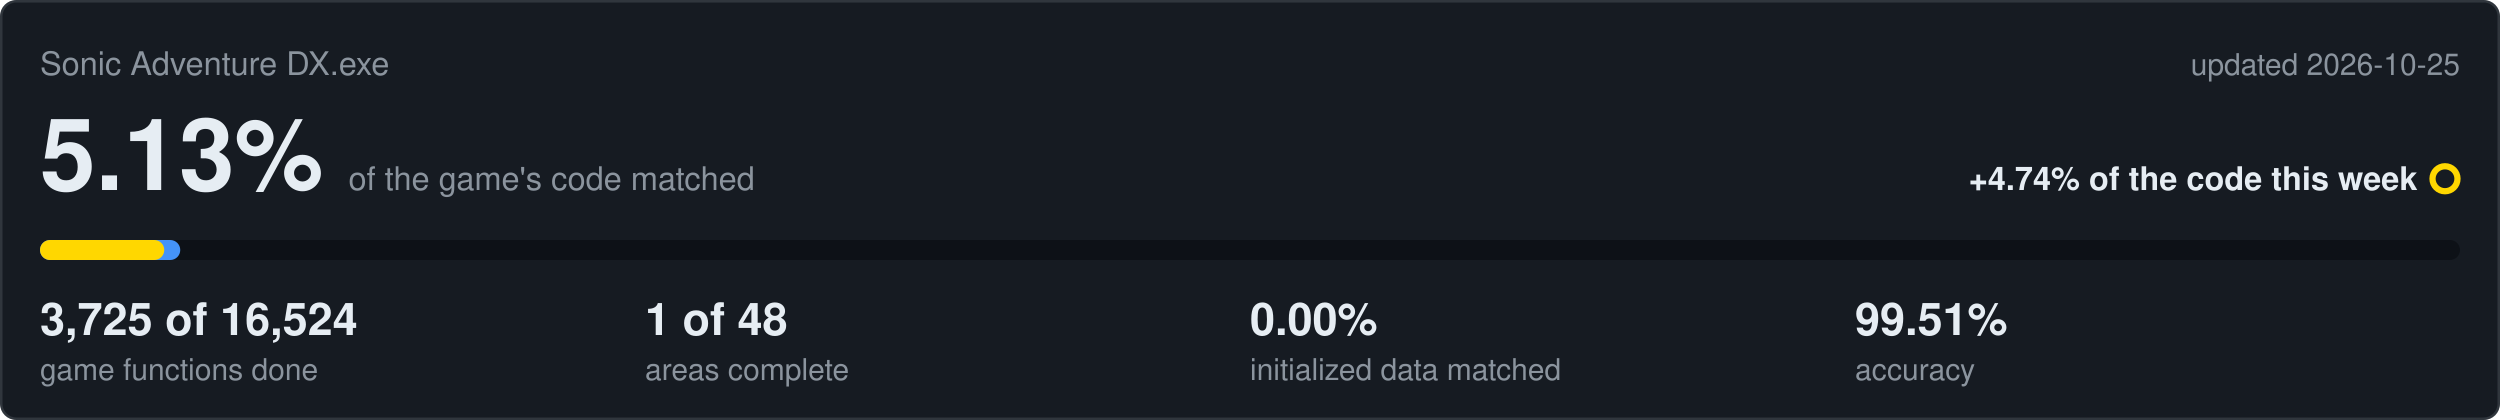
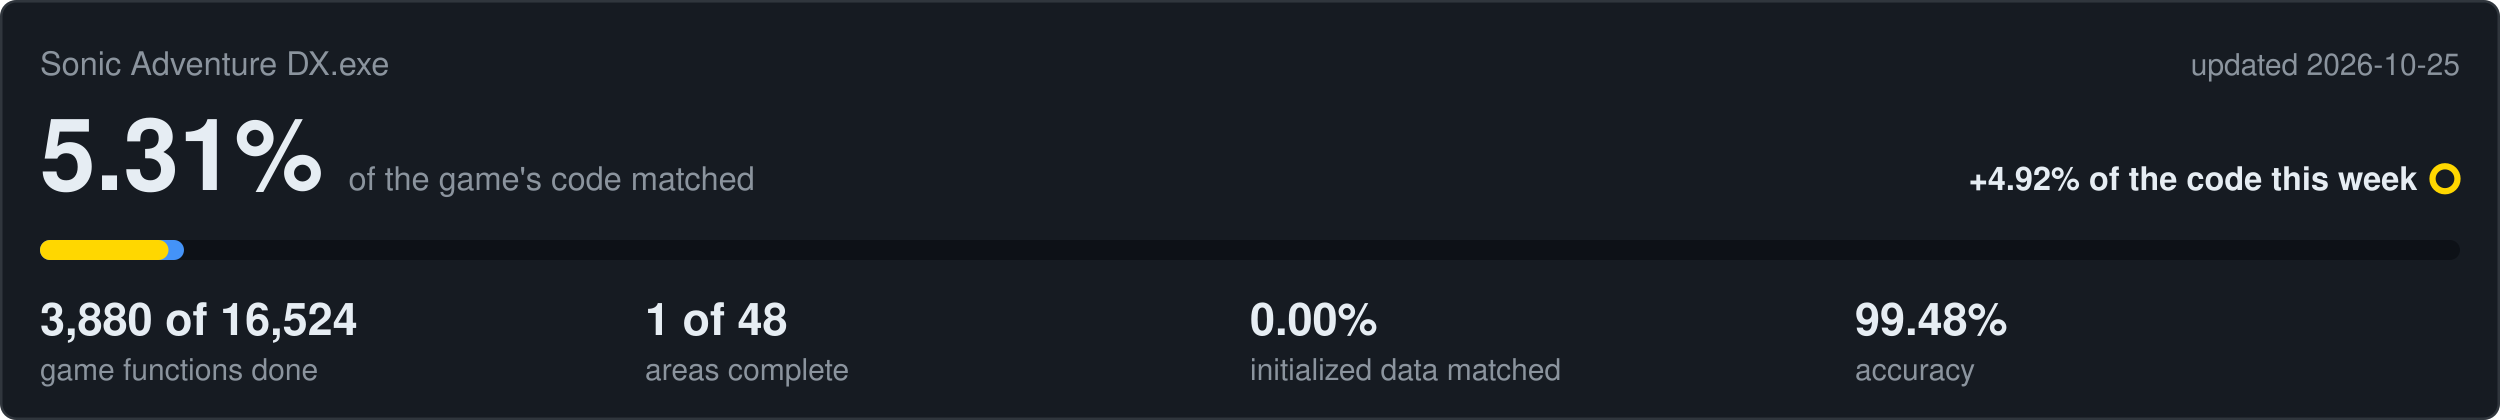
<svg xmlns="http://www.w3.org/2000/svg" viewBox="0 0 1000 168" width="1000" height="168">
  <rect x="0.5" y="0.5" width="999" height="167" rx="6" fill="#161b22" stroke="#30363d" />
  <text x="16" y="30" font-family="Segoe UI,Helvetica,Arial,sans-serif" font-size="13" fill="#8b949e">Sonic Adventure DX.exe</text>
  <text x="984" y="30" text-anchor="end" font-family="Segoe UI,Helvetica,Arial,sans-serif" font-size="12" fill="#8b949e">updated 2026-10-25</text>
-   <text x="16" y="76" font-family="Segoe UI,Helvetica,Arial,sans-serif" font-size="40" font-weight="600" fill="#e6edf3">5.13%<tspan dx="10" font-size="13" font-weight="400" fill="#8b949e">of the game's code matched</tspan>
+   <text x="16" y="76" font-family="Segoe UI,Helvetica,Arial,sans-serif" font-size="40" font-weight="600" fill="#e6edf3">5.31%<tspan dx="10" font-size="13" font-weight="400" fill="#8b949e">of the game's code matched</tspan>
  </text>
-   <text x="967" y="76" text-anchor="end" font-family="Segoe UI,Helvetica,Arial,sans-serif" font-size="13" font-weight="600" fill="#e6edf3">+4.74% of the code this week</text>
+   <text x="967" y="76" text-anchor="end" font-family="Segoe UI,Helvetica,Arial,sans-serif" font-size="13" font-weight="600" fill="#e6edf3">+4.92% of the code this week</text>
  <circle cx="978" cy="71.5" r="5" fill="none" stroke="#ffd700" stroke-width="2.5" />
  <rect x="16" y="96" width="968" height="8" rx="4" fill="#0d1117" />
-   <rect x="16" y="96" width="56.1" height="8" rx="4" fill="#4493f8" />
-   <rect x="16" y="96" width="49.7" height="8" rx="4" fill="#ffd700" />
-   <text x="16" y="134" font-family="Segoe UI,Helvetica,Arial,sans-serif" font-size="18" font-weight="600" fill="#e6edf3">3,725 of 16,524</text>
+   <rect x="16" y="96" width="57.6" height="8" rx="4" fill="#4493f8" />
+   <rect x="16" y="96" width="51.4" height="8" rx="4" fill="#ffd700" />
+   <text x="16" y="134" font-family="Segoe UI,Helvetica,Arial,sans-serif" font-size="18" font-weight="600" fill="#e6edf3">3,880 of 16,524</text>
  <text x="16" y="152" font-family="Segoe UI,Helvetica,Arial,sans-serif" font-size="12" fill="#8b949e">game functions done</text>
  <text x="258" y="134" font-family="Segoe UI,Helvetica,Arial,sans-serif" font-size="18" font-weight="600" fill="#e6edf3">1 of 48</text>
  <text x="258" y="152" font-family="Segoe UI,Helvetica,Arial,sans-serif" font-size="12" fill="#8b949e">areas complete</text>
  <text x="500" y="134" font-family="Segoe UI,Helvetica,Arial,sans-serif" font-size="18" font-weight="600" fill="#e6edf3">0.00%</text>
  <text x="500" y="152" font-family="Segoe UI,Helvetica,Arial,sans-serif" font-size="12" fill="#8b949e">initialized data matched</text>
-   <text x="742" y="134" font-family="Segoe UI,Helvetica,Arial,sans-serif" font-size="18" font-weight="600" fill="#e6edf3">99.51%</text>
+   <text x="742" y="134" font-family="Segoe UI,Helvetica,Arial,sans-serif" font-size="18" font-weight="600" fill="#e6edf3">99.48%</text>
  <text x="742" y="152" font-family="Segoe UI,Helvetica,Arial,sans-serif" font-size="12" fill="#8b949e">accuracy</text>
</svg>
